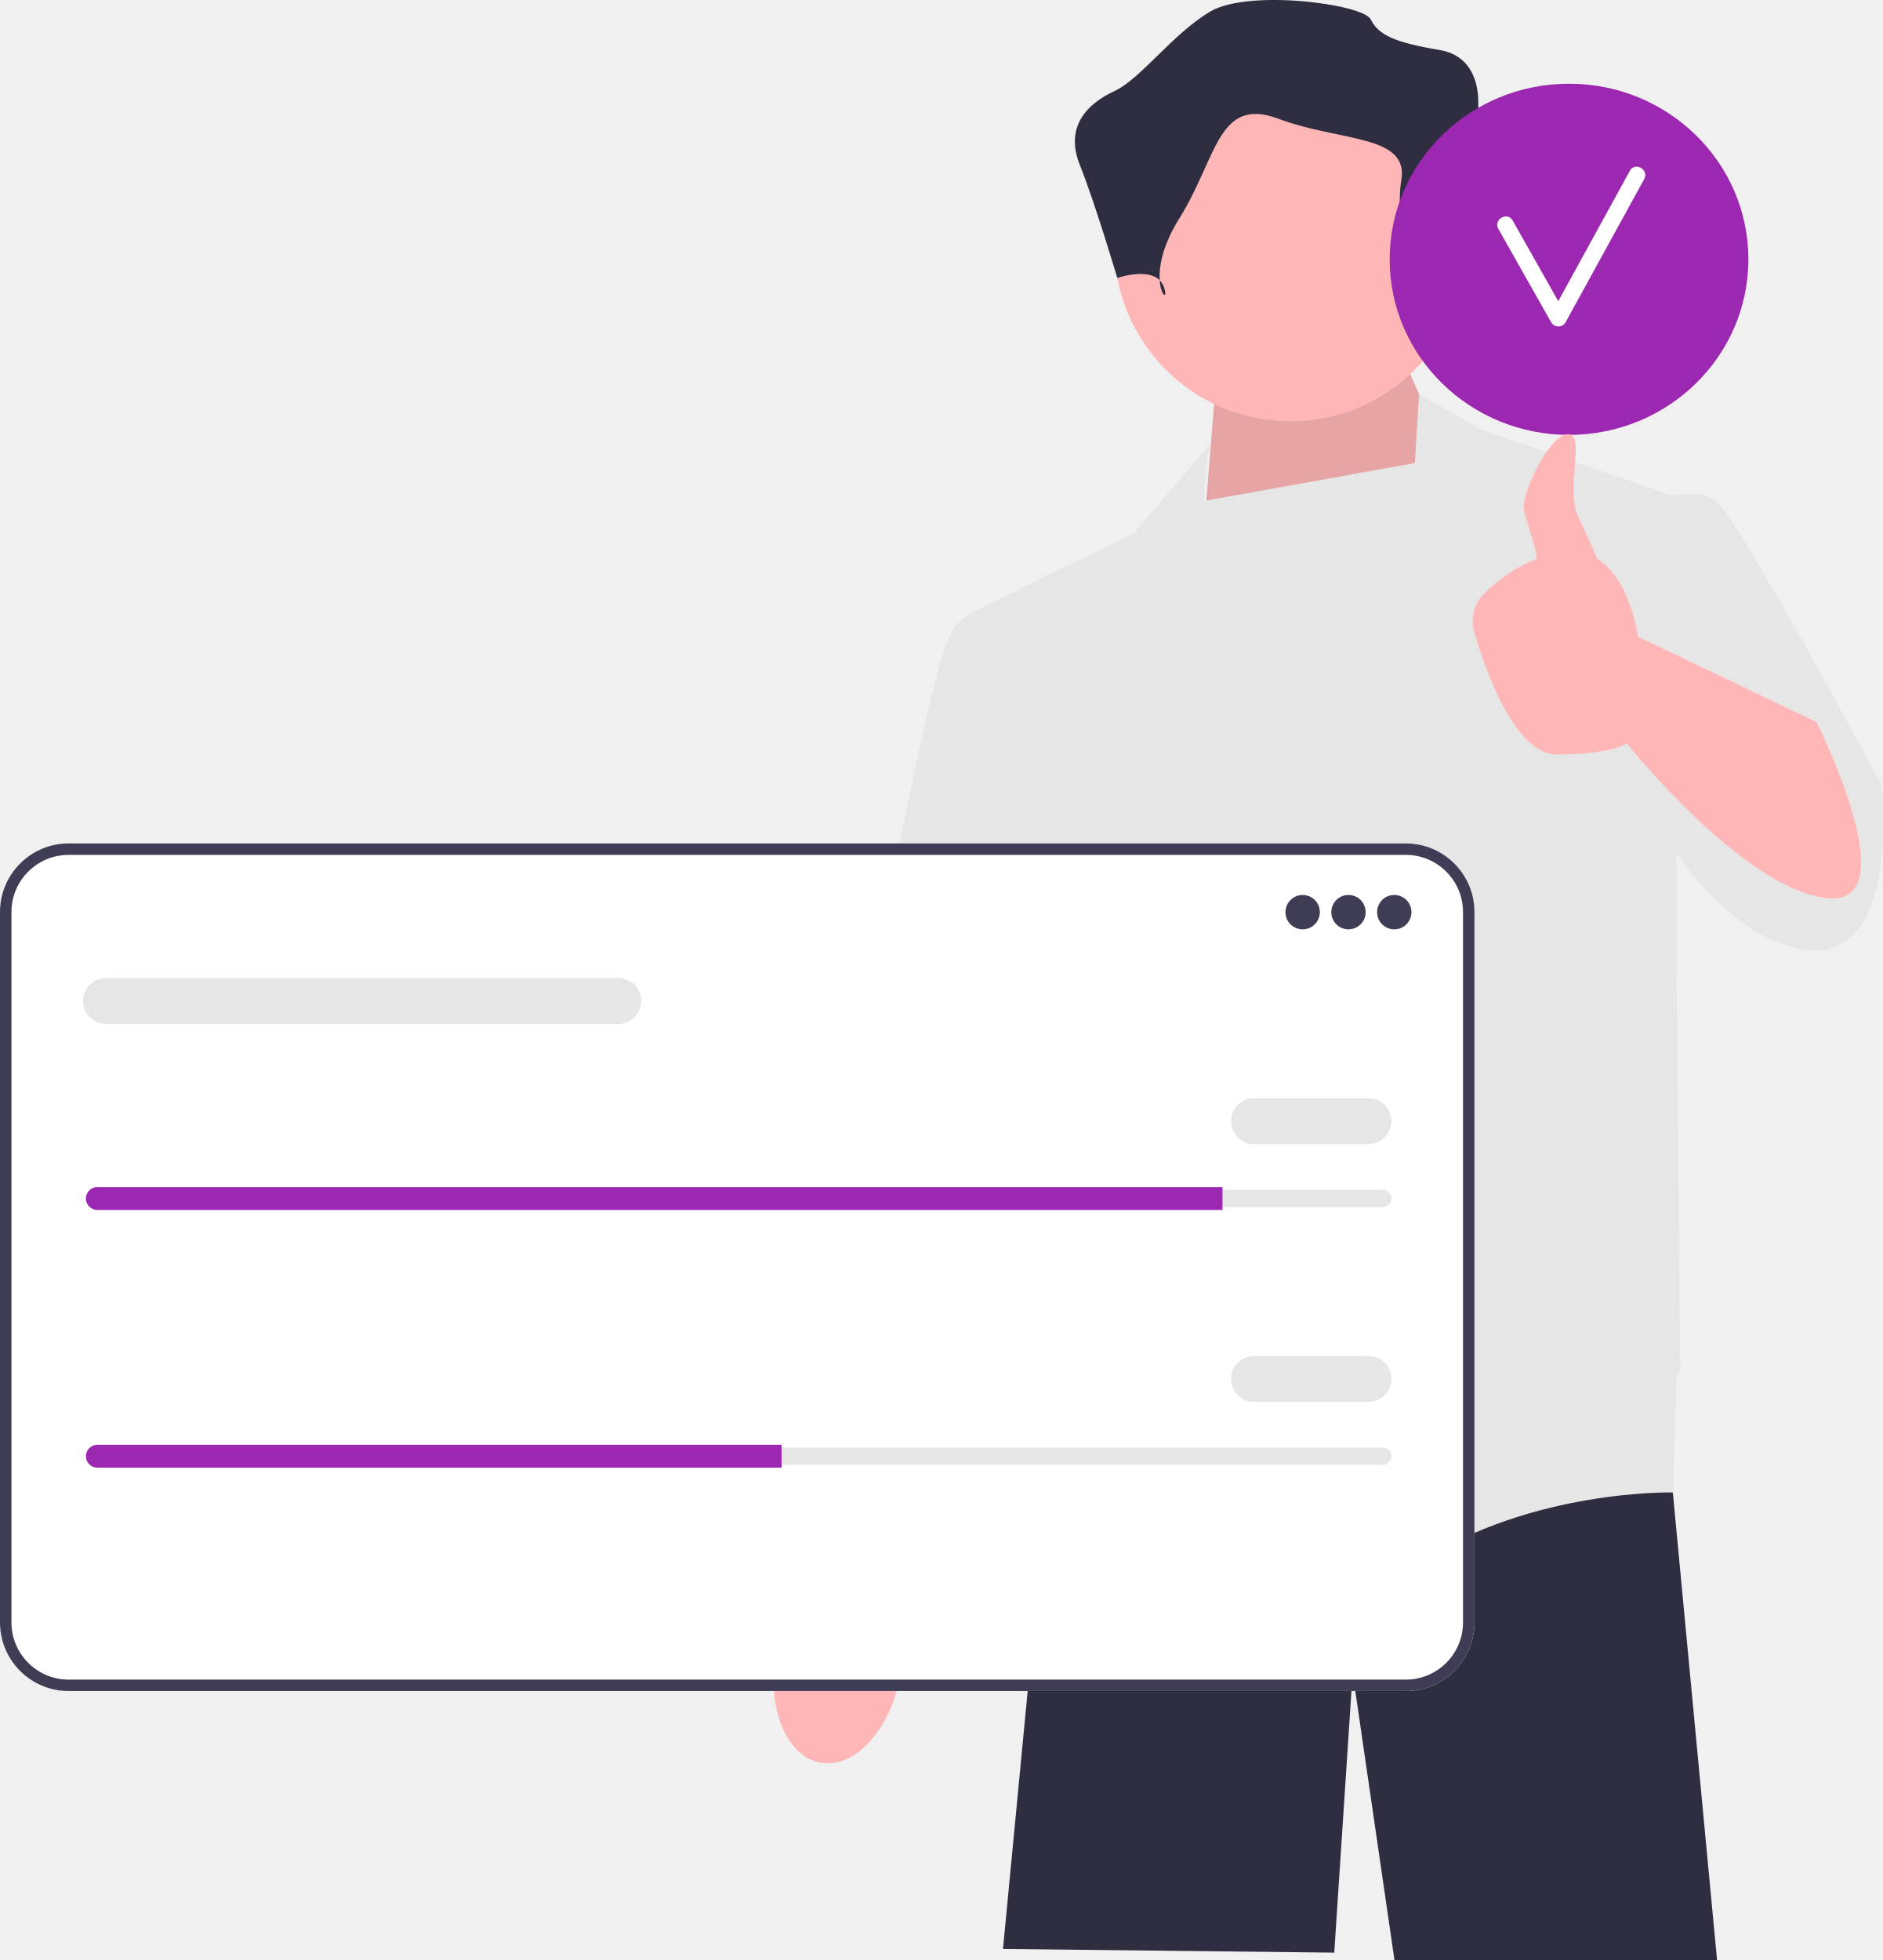
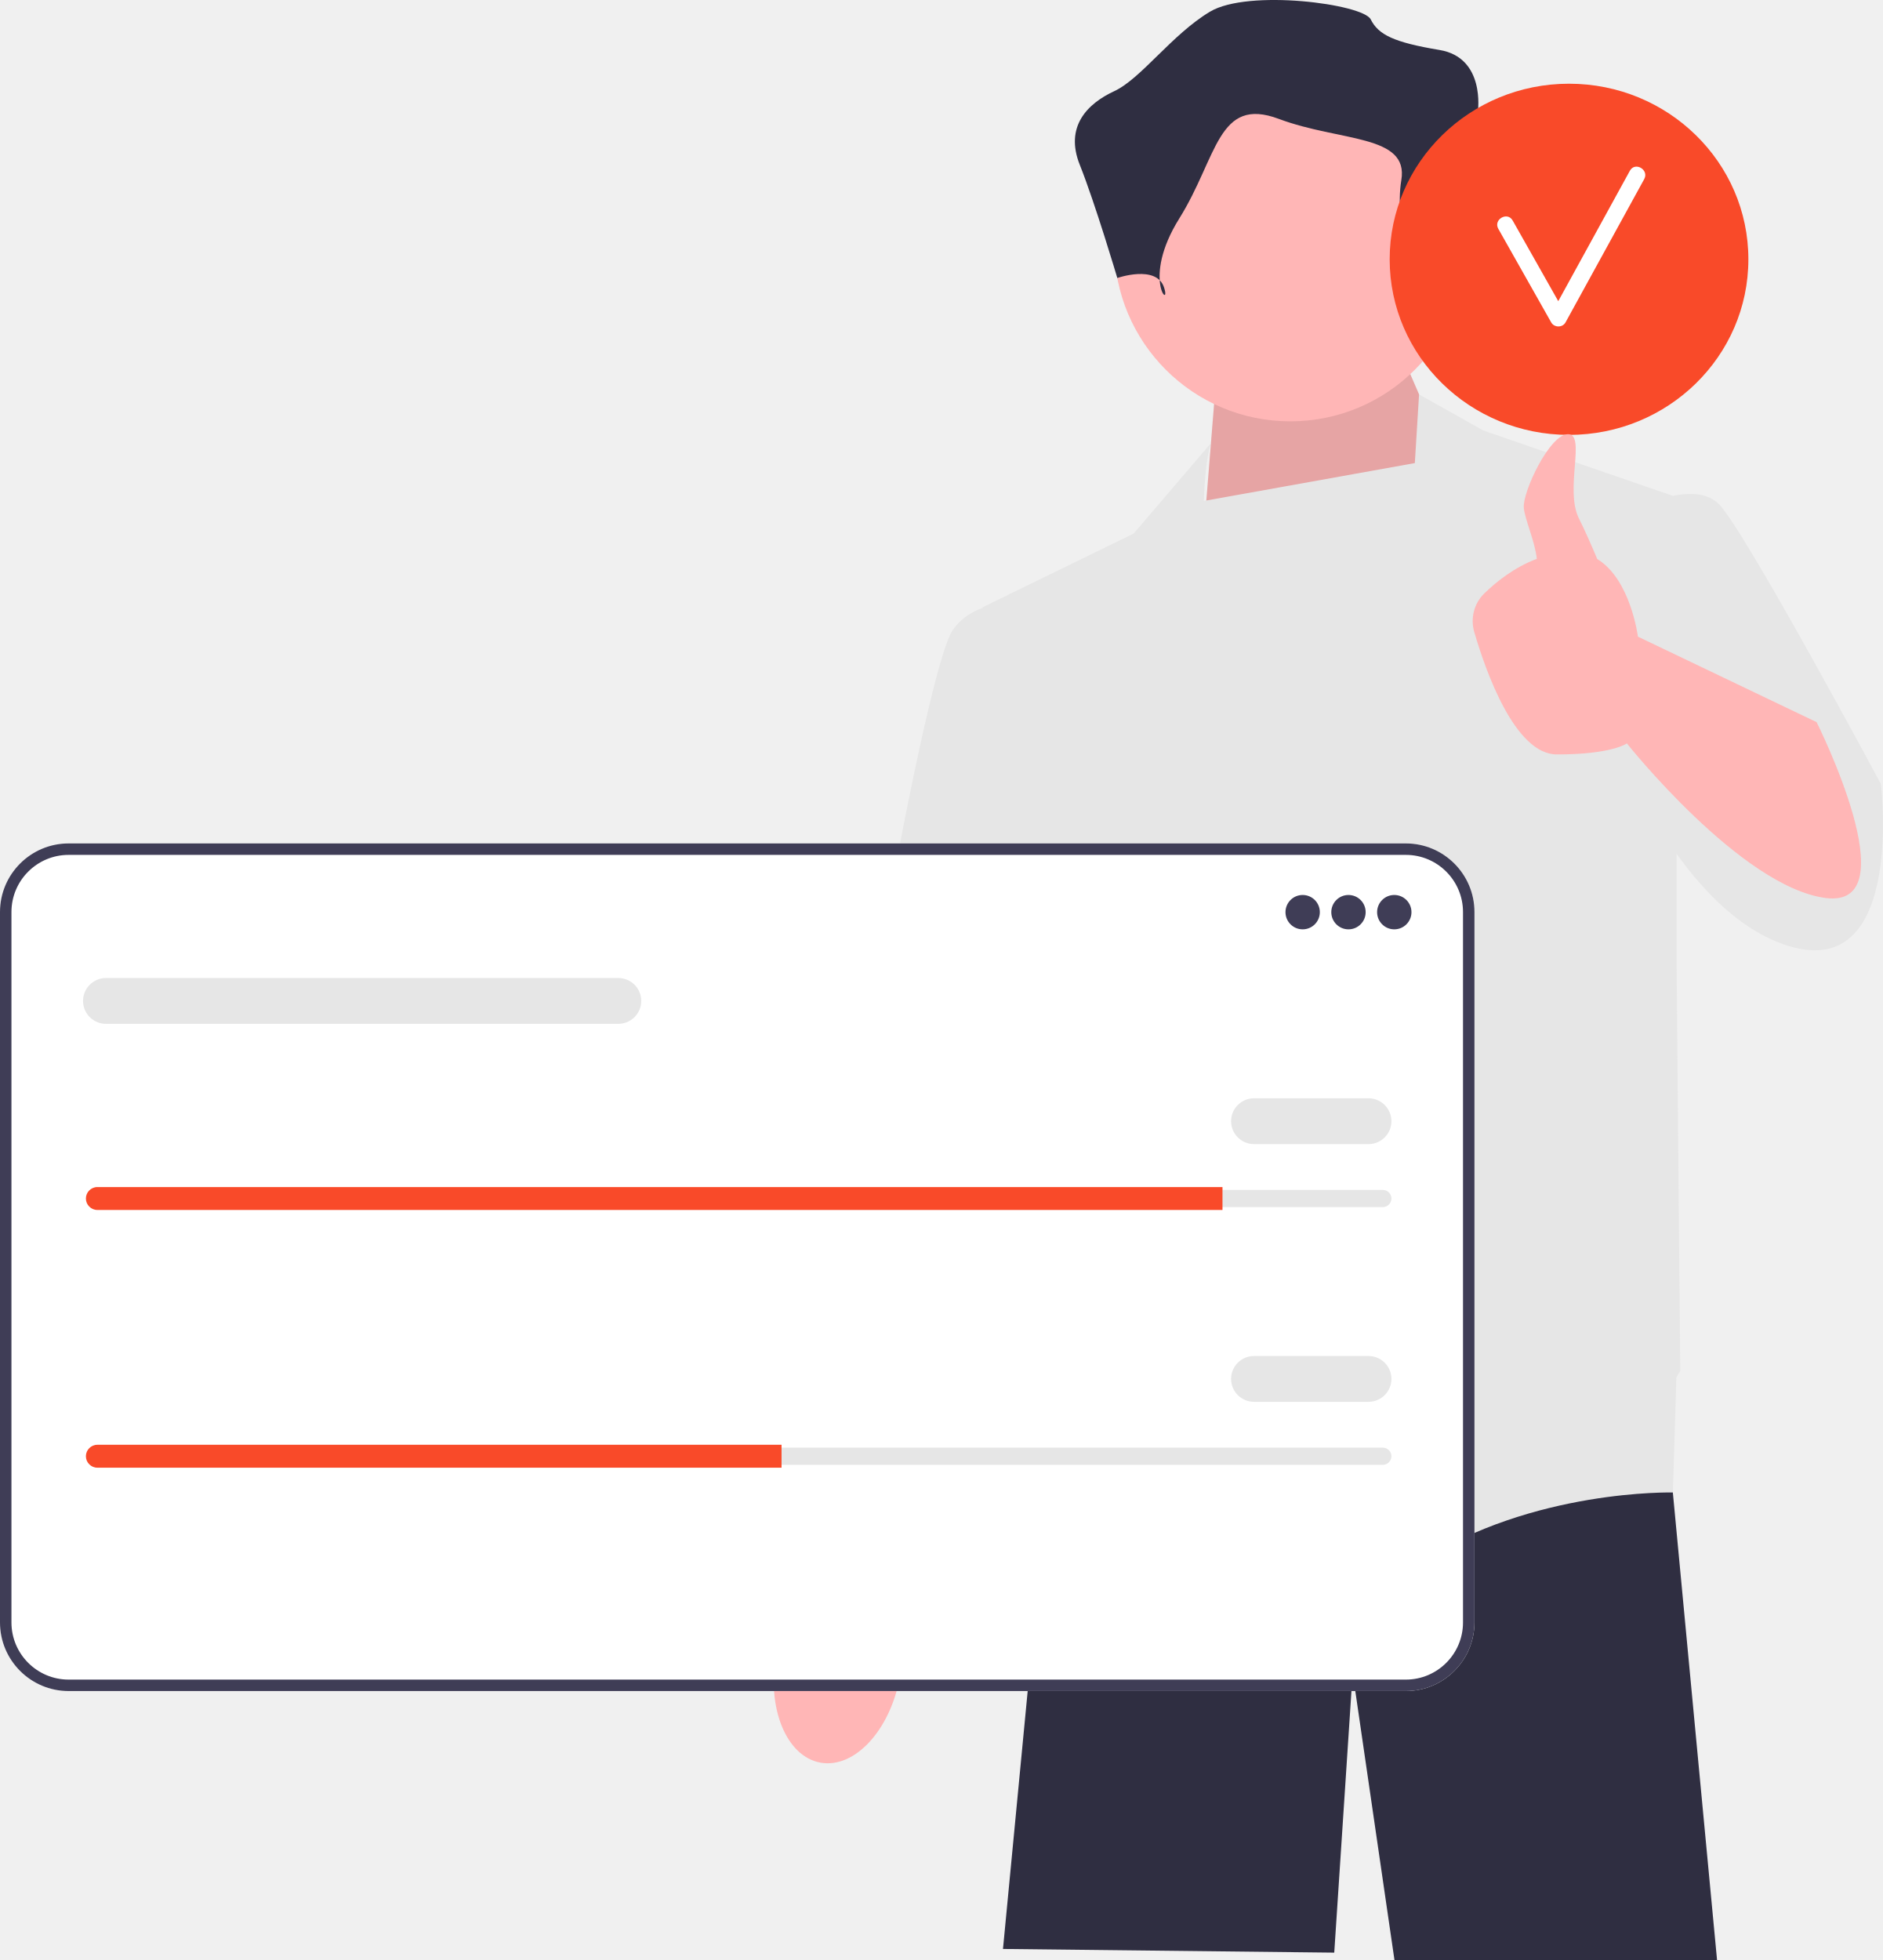
<svg xmlns="http://www.w3.org/2000/svg" width="511.563" height="532.448" viewBox="0 0 511.563 532.448">
  <polygon points="454.491 405.208 454.481 405.448 466.491 532.448 378.851 532.448 367.491 454.448 362.491 530.448 272.491 529.448 282.051 429.668 290.181 383.418 290.181 383.408 291.401 376.448 452.101 376.448 452.311 378.968 454.491 405.208" fill="#2f2e41" />
  <path d="M222.883,478.831c9.282,1.691,18.96-8.762,21.618-23.348,1.163-6.385,.788-12.503-.78-17.506l1.423-8.408,23.883-113.109s43.98-87.975,43.979-103.248c-.001-15.273-12.722-22.763-12.722-22.763l-17.214,.161-53.983,131.847-9.722,97.43-1.573,13.367c-3.232,4.129-5.741,9.721-6.903,16.106-2.657,14.586,2.713,27.78,11.995,29.471Z" fill="#ffb6b6" />
  <polygon points="397.991 135.948 381.991 98.948 329.991 107.948 326.491 151.48 397.991 135.948" fill="#ffb6b6" />
  <polygon points="397.991 135.948 381.991 98.948 329.991 107.948 326.491 151.48 397.991 135.948" opacity=".1" />
  <path d="M510.991,212.948s-37-69-44-76c-3.116-3.116-8.015-3.16-12.493-2.251l-51.507-17.749-17.458-9.809-1.15,18.662-57.315,10.287c.318-11.381,1.924-15.71,1.924-15.71l-21,24.569-41,20,.022,.18c-3.009,1.05-5.861,2.847-8.022,5.82-8,11-30,145-30,145l47,10,6.396-40.14,4.604,36.14,3.5,67.5s64,55,95,35,69-19,69-19l.948-31.288c.675-1.079,1.052-1.712,1.052-1.712l-1-110.984v-29.532c7.618,10.614,16.812,19.741,27.5,24.016,35,14,28-43,28-43Z" fill="#e6e6e6" />
  <circle cx="350.556" cy="66.62" r="47.838" fill="#ffb6b6" />
  <path d="M384.875,80.139s4.16-14.56,13.52-13.52c9.36,1.04,11.44-7.28,9.36-11.44-2.08-4.16-6.24-24.959-6.24-24.959,0,0,2.08-14.56-10.4-16.639-12.48-2.08-16.639-4.16-18.719-8.32-2.08-4.16-33.279-8.32-43.679-2.08-10.4,6.24-18.719,18.212-25.999,21.585-7.28,3.374-13.52,9.614-9.36,20.013,4.16,10.4,10.193,30.739,10.193,30.739,0,0,10.606-3.7,12.686,2.54,2.08,6.24-6.24-2.08,4.16-18.719,10.4-16.639,10.4-33.279,27.039-27.039,16.639,6.24,35.359,4.16,33.279,16.639-2.08,12.48,4.16,31.199,4.16,31.199Z" fill="#2f2e41" />
  <g>
    <path d="M381.949,459.384H18.633c-10.275,0-18.633-8.359-18.633-18.633V247.758c0-10.274,8.359-18.633,18.633-18.633H381.949c10.275,0,18.633,8.359,18.633,18.633v192.993c0,10.274-8.359,18.633-18.633,18.633Z" fill="#fff" />
    <path d="M381.949,459.384H18.633c-10.275,0-18.633-8.359-18.633-18.633V247.758c0-10.274,8.359-18.633,18.633-18.633H381.949c10.275,0,18.633,8.359,18.633,18.633v192.993c0,10.274-8.359,18.633-18.633,18.633ZM18.633,232.236c-8.558,0-15.522,6.963-15.522,15.522v192.993c0,8.558,6.963,15.522,15.522,15.522H381.949c8.558,0,15.522-6.963,15.522-15.522V247.758c0-8.558-6.963-15.522-15.522-15.522H18.633Z" fill="#3f3d56" />
    <circle cx="353.908" cy="247.794" r="4.667" fill="#3f3d56" />
    <circle cx="366.355" cy="247.794" r="4.667" fill="#3f3d56" />
    <circle cx="378.801" cy="247.794" r="4.667" fill="#3f3d56" />
    <path d="M26.449,323.251c-1.287,0-2.334,1.047-2.334,2.334,0,.627,.242,1.208,.682,1.636,.444,.454,1.025,.697,1.652,.697H375.69c1.287,0,2.334-1.047,2.334-2.334,0-.627-.242-1.208-.682-1.636-.444-.454-1.025-.697-1.652-.697H26.449Z" fill="#e6e6e6" />
-     <path d="M332.127,322.473v6.223H26.449c-.856,0-1.634-.342-2.194-.918-.576-.56-.918-1.338-.918-2.194,0-1.711,1.4-3.112,3.112-3.112H332.127Z" fill="#9c27b0" />
+     <path d="M332.127,322.473v6.223H26.449c-.856,0-1.634-.342-2.194-.918-.576-.56-.918-1.338-.918-2.194,0-1.711,1.4-3.112,3.112-3.112H332.127Z" fill="#F94A29" />
    <path d="M371.8,310.805h-31.116c-3.431,0-6.223-2.791-6.223-6.223s2.792-6.223,6.223-6.223h31.116c3.431,0,6.223,2.791,6.223,6.223s-2.792,6.223-6.223,6.223Z" fill="#e6e6e6" />
    <path d="M167.99,278.133H28.782c-3.431,0-6.223-2.791-6.223-6.223s2.792-6.223,6.223-6.223H167.99c3.431,0,6.223,2.791,6.223,6.223s-2.792,6.223-6.223,6.223Z" fill="#e6e6e6" />
    <path d="M26.449,393.262c-1.287,0-2.334,1.047-2.334,2.334,0,.627,.242,1.208,.682,1.636,.444,.454,1.025,.697,1.652,.697H375.69c1.287,0,2.334-1.047,2.334-2.334,0-.627-.242-1.208-.682-1.636-.444-.454-1.025-.697-1.652-.697H26.449Z" fill="#e6e6e6" />
-     <path d="M212.33,392.485v6.223H26.449c-.856,0-1.634-.342-2.194-.918-.576-.56-.918-1.338-.918-2.194,0-1.711,1.4-3.112,3.112-3.112H212.33Z" fill="#9c27b0" />
+     <path d="M212.33,392.485v6.223H26.449c-.856,0-1.634-.342-2.194-.918-.576-.56-.918-1.338-.918-2.194,0-1.711,1.4-3.112,3.112-3.112H212.33Z" fill="#F94A29" />
    <path d="M371.8,380.816h-31.116c-3.431,0-6.223-2.791-6.223-6.223s2.792-6.223,6.223-6.223h31.116c3.431,0,6.223,2.791,6.223,6.223s-2.792,6.223-6.223,6.223Z" fill="#e6e6e6" />
  </g>
  <g>
-     <ellipse cx="426.274" cy="70.441" rx="48.726" ry="47.7" fill="#9c27b0" />
+     <ellipse cx="426.274" cy="70.441" rx="48.726" ry="47.7" fill="#F94A29" />
    <path d="M442.811,46.381c-6.487,11.812-12.974,23.624-19.461,35.437-4.134-7.305-8.246-14.623-12.391-21.922-1.431-2.521-5.325-.254-3.89,2.274,4.804,8.461,9.559,16.951,14.364,25.413,.821,1.447,3.077,1.48,3.89,0,7.126-12.976,14.252-25.951,21.378-38.927,1.396-2.543-2.492-4.818-3.89-2.274Z" fill="#fff" />
  </g>
  <path d="M493.538,196.172l-48.547-23.223s-1.95-15.544-11.054-21.088c-1.548-3.692-3.329-7.749-4.946-10.963-4-7.949,2-22.949-3-22.949s-12.391,15.775-12,20c.3,3.243,2.981,8.905,3.534,13.861-6.097,2.299-11.016,6.241-14.25,9.379-2.799,2.716-3.838,6.768-2.745,10.511,3.169,10.847,11.092,33.249,22.46,33.249,15,0,19-3,19-3,0,0,31,39,54,42s-2.453-47.777-2.453-47.777Z" fill="#ffb6b6" />
</svg>
